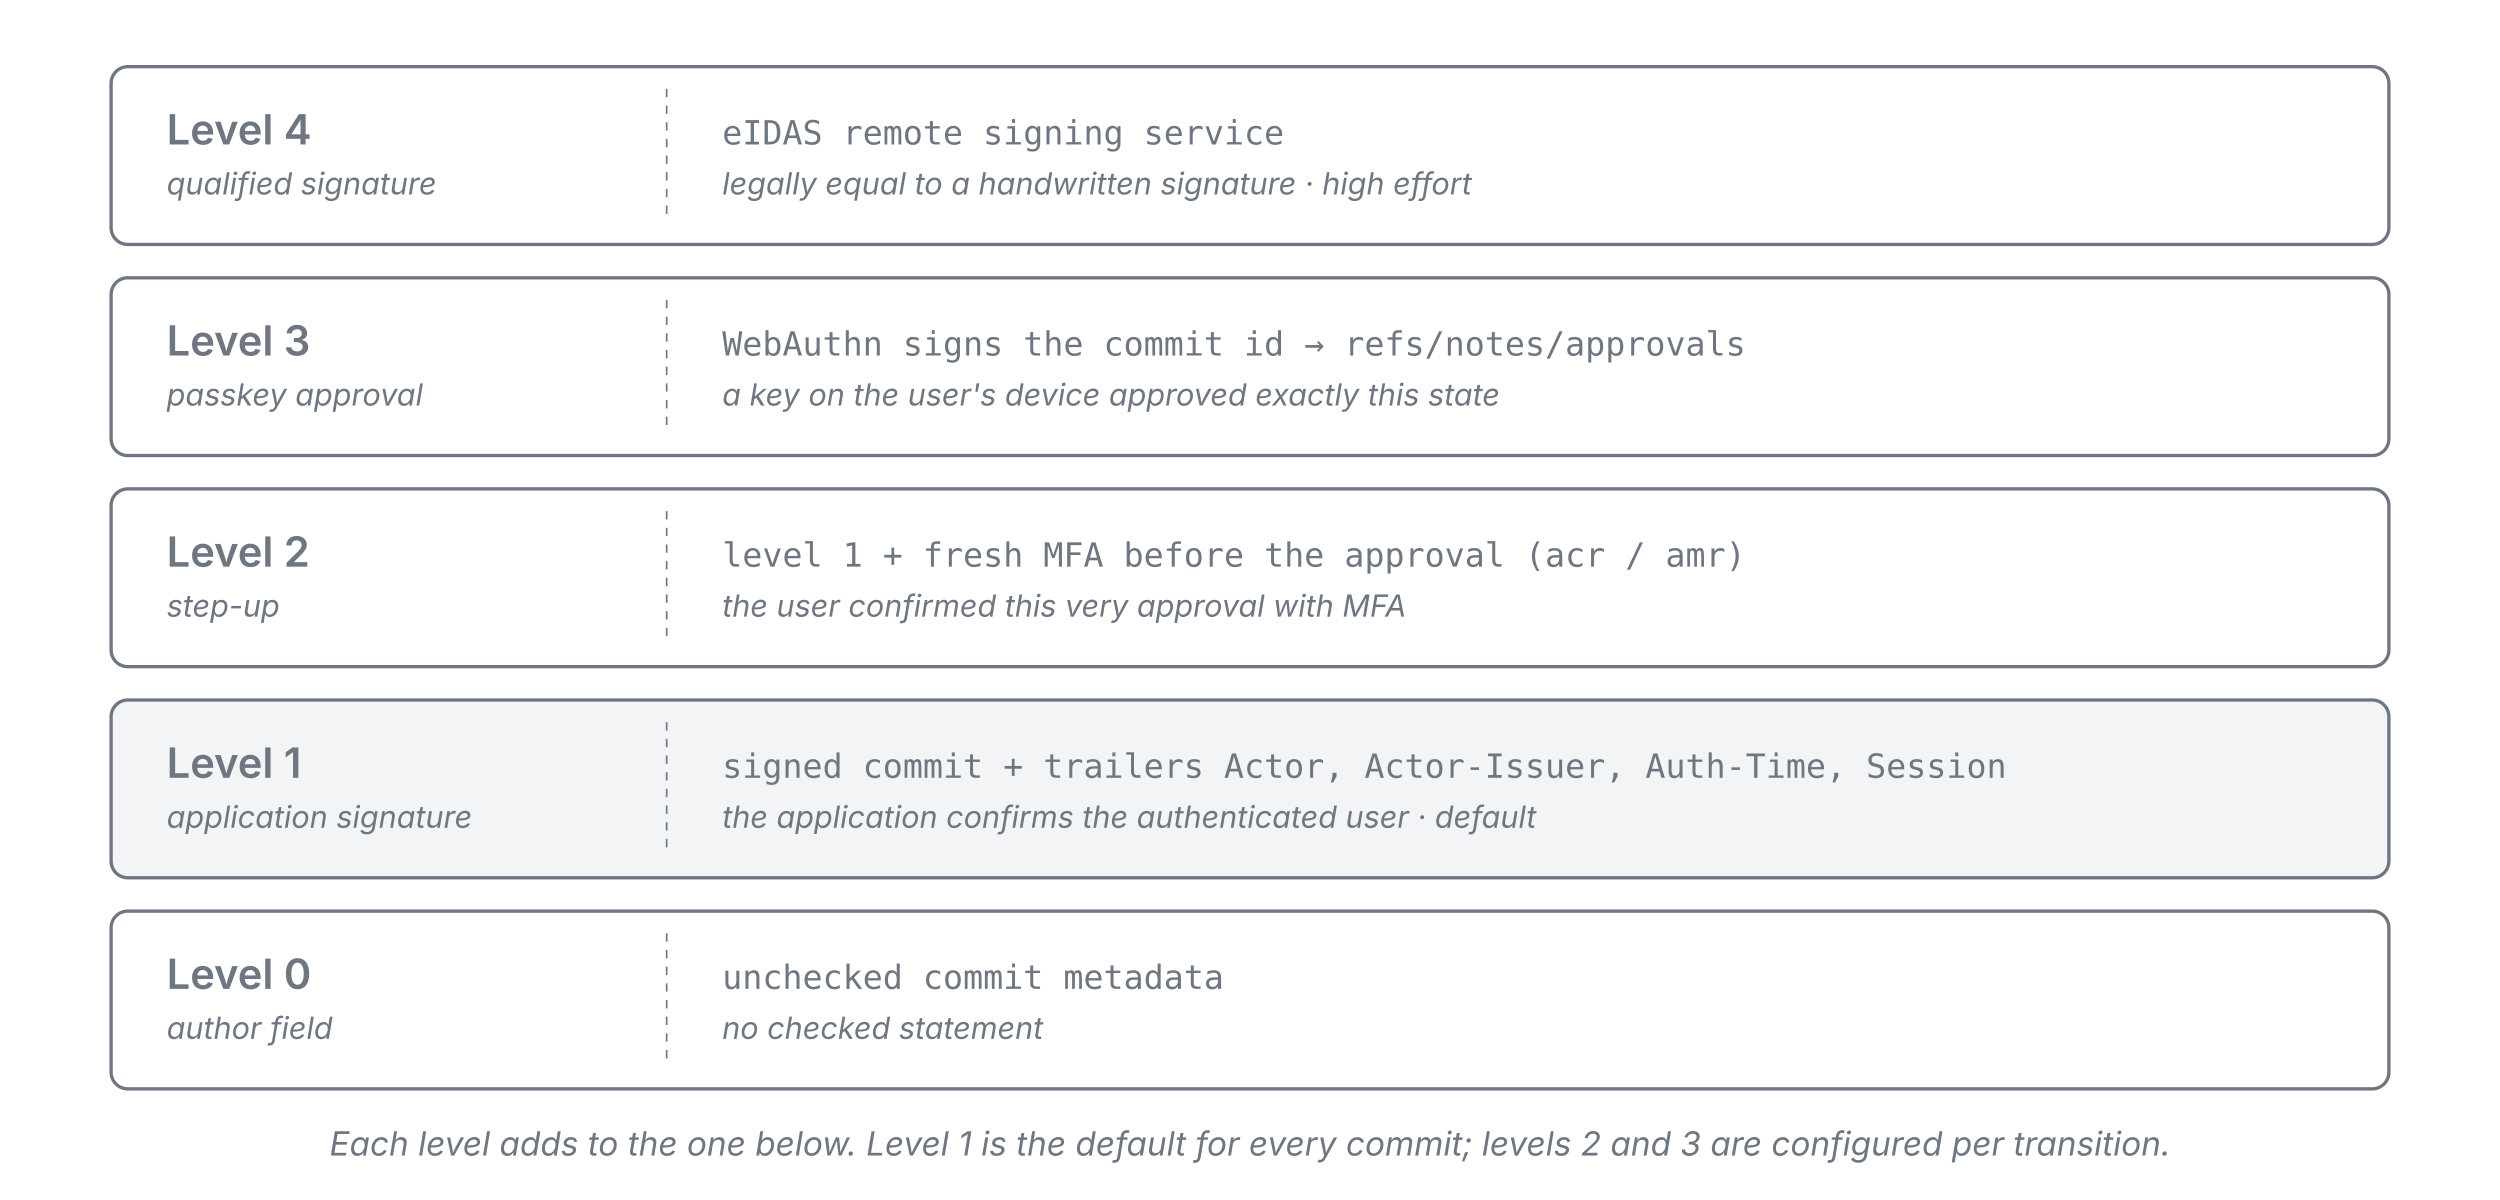
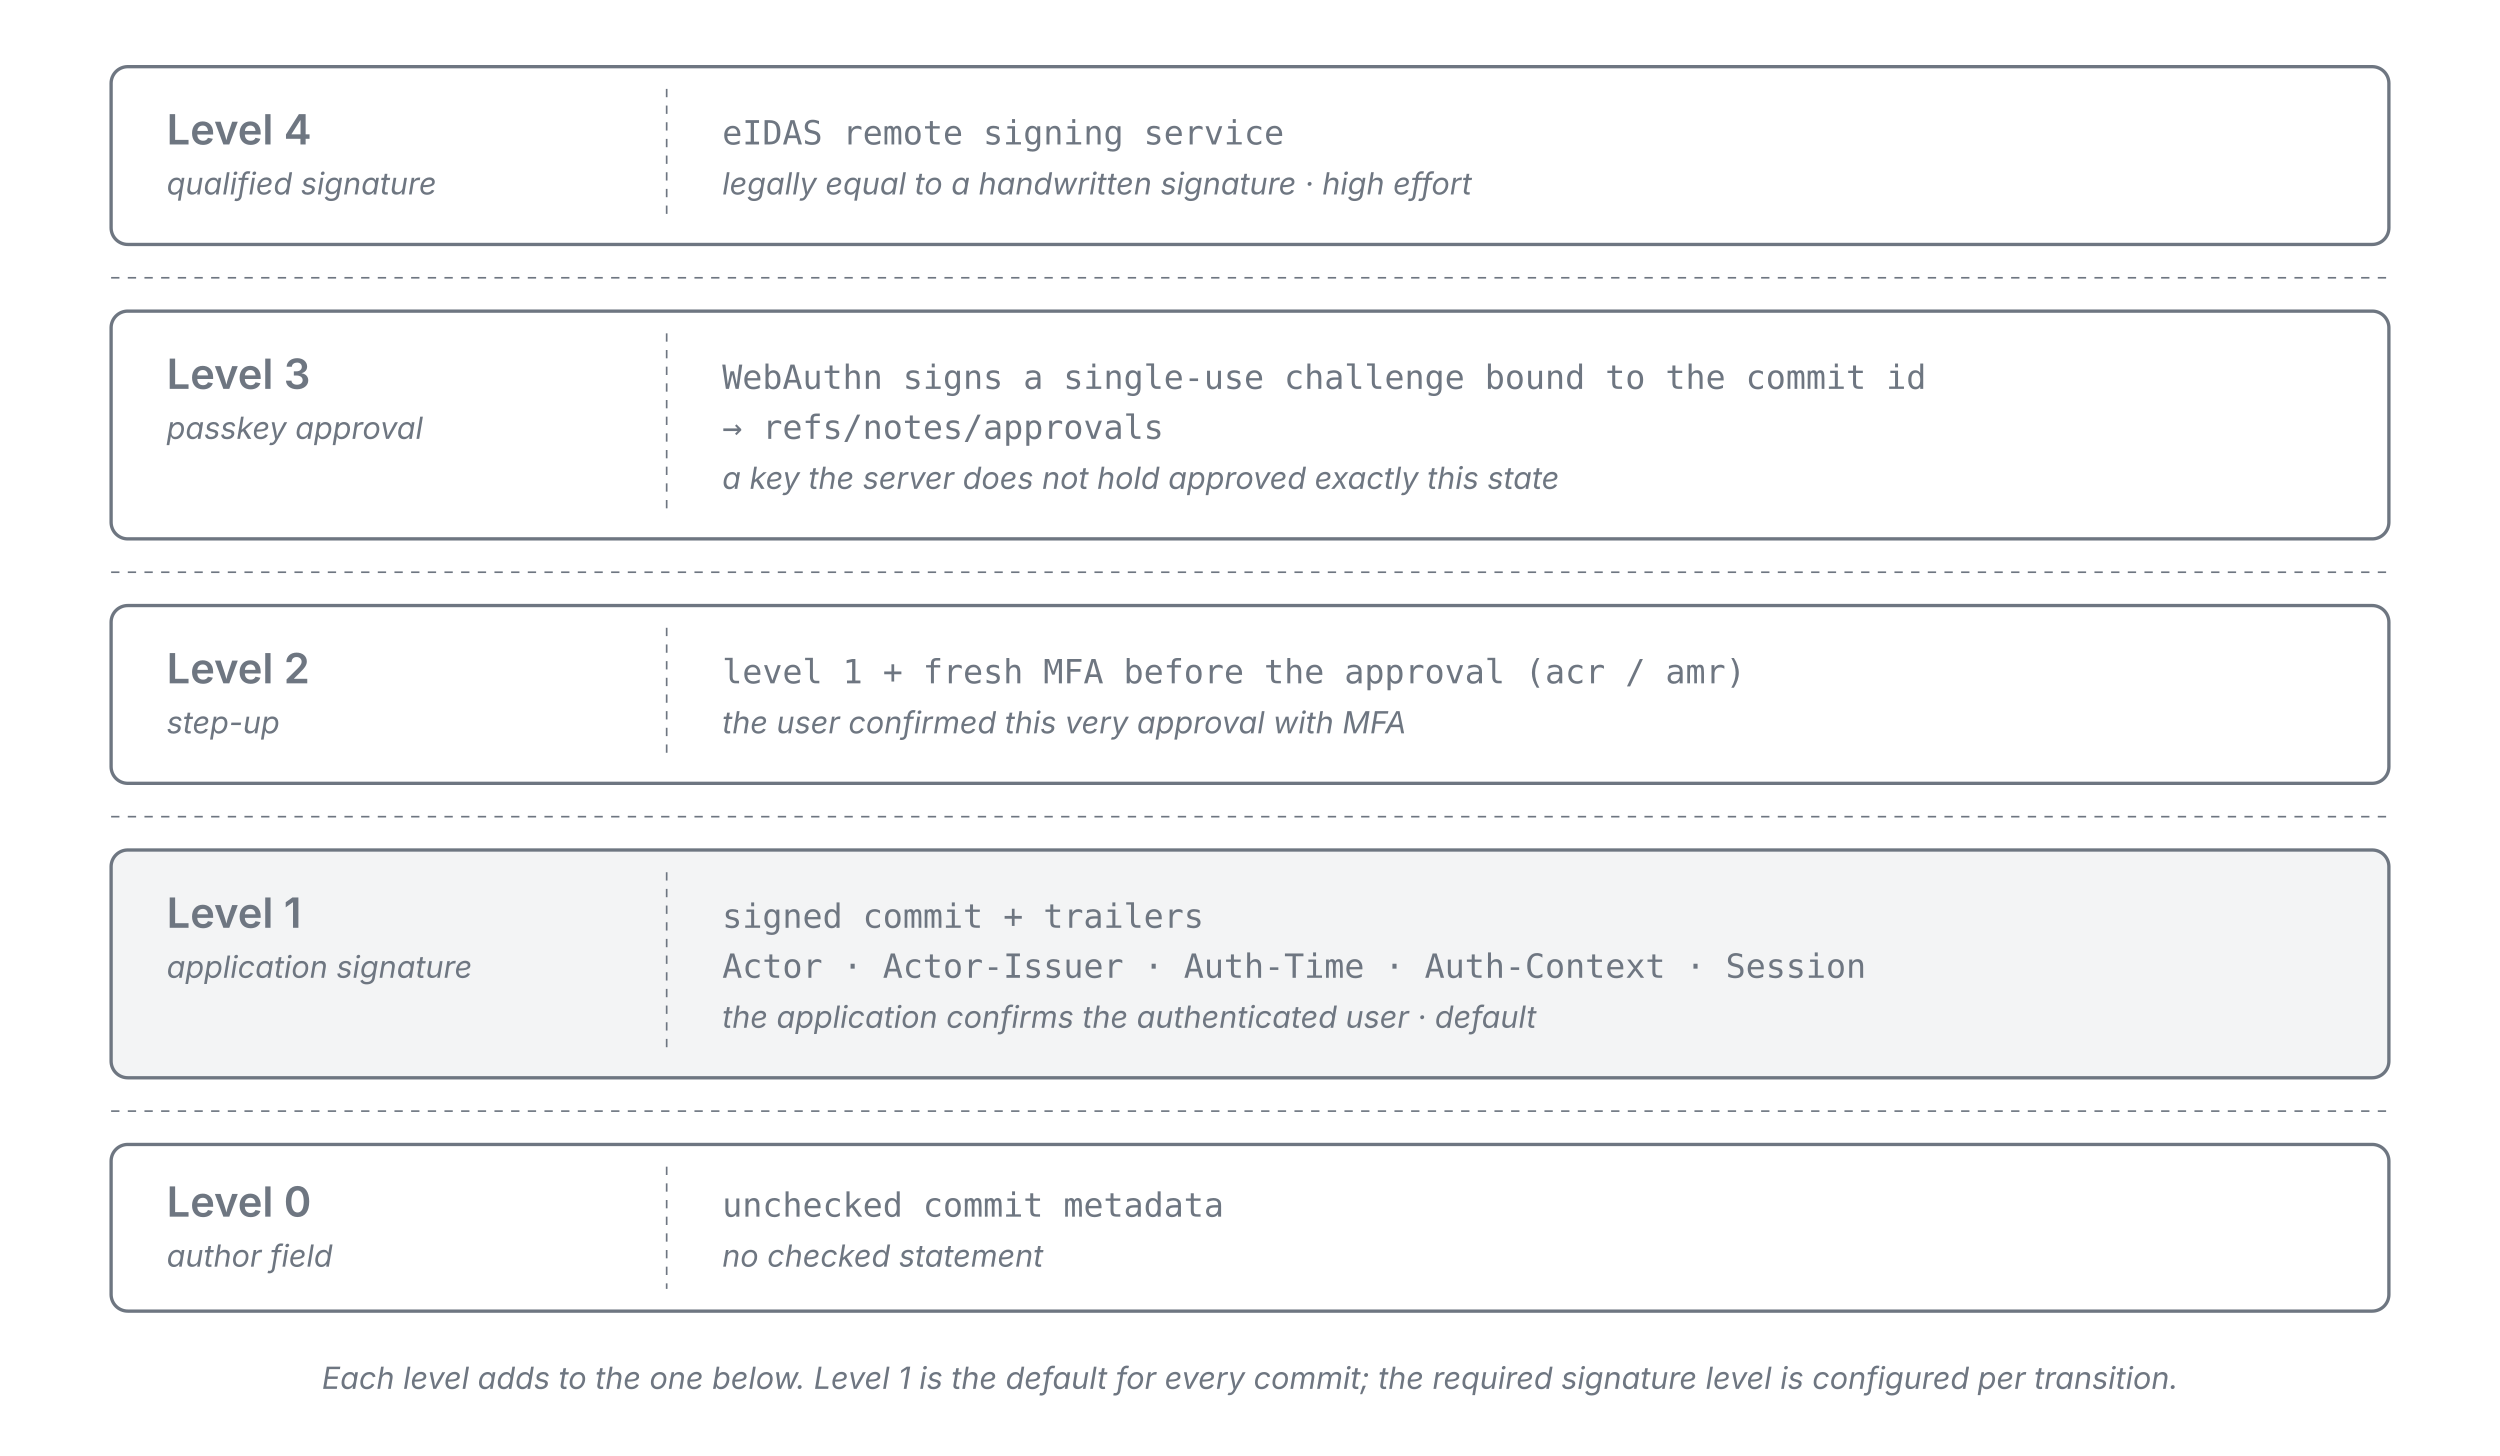
- <svg xmlns="http://www.w3.org/2000/svg" viewBox="0 0 900 432" role="img" aria-labelledby="title desc" font-family="ui-sans-serif, -apple-system, system-ui, 'Segoe UI', sans-serif">
+ <svg xmlns="http://www.w3.org/2000/svg" viewBox="0 0 900 524" role="img" aria-labelledby="title desc" font-family="ui-sans-serif, -apple-system, system-ui, 'Segoe UI', sans-serif">
  <defs>
-     <marker id="arrow" viewBox="0 0 10 10" refX="9" refY="5" markerWidth="9" markerHeight="9" orient="auto">
-       <path d="M0,0 L10,5 L0,10 z" class="arrow-fill" />
-     </marker>
    <style>
-       .hdr        { font-size: 15px; font-weight: 600; fill: #6e7681; text-anchor: middle; }
      .hdr-l      { font-size: 15px; font-weight: 600; fill: #6e7681; text-anchor: start; }
-       .sub        { font-size: 11px; fill: #6e7681; text-anchor: middle; font-style: italic; }
      .sub-l      { font-size: 11px; fill: #6e7681; text-anchor: start; font-style: italic; }
      .item       { font-size: 12px; fill: #6e7681; font-family: ui-monospace, "SF Mono", Menlo, Consolas, monospace; }
-       .item-c     { font-size: 12px; fill: #6e7681; font-family: ui-monospace, "SF Mono", Menlo, Consolas, monospace; text-anchor: middle; }
-       .item-b     { font-size: 12px; fill: #6e7681; font-family: ui-monospace, "SF Mono", Menlo, Consolas, monospace; text-anchor: middle; font-weight: 700; }
-       .lbl        { font-size: 11px; fill: #6e7681; text-anchor: middle; font-style: italic; }
-       .caption    { font-size: 12px; fill: #6e7681; text-anchor: middle; font-style: italic; }
+       .caption    { font-size: 11px; fill: #6e7681; text-anchor: middle; font-style: italic; }
      .stroke     { stroke: #6e7681; stroke-width: 1.2; fill: none; }
-       .stroke-d   { stroke: #6e7681; stroke-width: 1.2; fill: none; stroke-dasharray: 5 4; }
      .tint       { stroke: #6e7681; stroke-width: 1.2; fill: #6e7681; fill-opacity: 0.08; }
-       .arrow      { stroke: #6e7681; stroke-width: 1.5; fill: none; }
-       .arrow-ret  { stroke: #6e7681; stroke-width: 1.5; fill: none; stroke-dasharray: 5 4; }
-       .arrow-fill { fill: #6e7681; }
      .sep        { stroke: #6e7681; stroke-width: 0.6; stroke-dasharray: 3 3; }
-       .activation { stroke: #6e7681; stroke-width: 0.8; fill: #6e7681; fill-opacity: 0.15; }
    </style>
  </defs>
  <rect class="stroke" x="40" y="24" width="820" height="64" rx="6" ry="6" />
  <line class="sep" x1="240" y1="32" x2="240" y2="80" />
  <text x="60" y="52" class="hdr-l">Level 4</text>
  <text x="60" y="70" class="sub-l">qualified signature</text>
  <text x="260" y="52" class="item">eIDAS remote signing service</text>
  <text x="260" y="70" class="sub-l">legally equal to a handwritten signature · high effort</text>
-   <rect class="stroke" x="40" y="100" width="820" height="64" rx="6" ry="6" />
-   <line class="sep" x1="240" y1="108" x2="240" y2="156" />
-   <text x="60" y="128" class="hdr-l">Level 3</text>
-   <text x="60" y="146" class="sub-l">passkey approval</text>
-   <text x="260" y="128" class="item">WebAuthn signs the commit id → refs/notes/approvals</text>
-   <text x="260" y="146" class="sub-l">a key on the user's device approved exactly this state</text>
-   <rect class="stroke" x="40" y="176" width="820" height="64" rx="6" ry="6" />
-   <line class="sep" x1="240" y1="184" x2="240" y2="232" />
-   <text x="60" y="204" class="hdr-l">Level 2</text>
-   <text x="60" y="222" class="sub-l">step-up</text>
-   <text x="260" y="204" class="item">level 1 + fresh MFA before the approval (acr / amr)</text>
-   <text x="260" y="222" class="sub-l">the user confirmed this very approval with MFA</text>
-   <rect class="tint" x="40" y="252" width="820" height="64" rx="6" ry="6" />
-   <line class="sep" x1="240" y1="260" x2="240" y2="308" />
-   <text x="60" y="280" class="hdr-l">Level 1</text>
-   <text x="60" y="298" class="sub-l">application signature</text>
-   <text x="260" y="280" class="item">signed commit + trailers Actor, Actor-Issuer, Auth-Time, Session</text>
-   <text x="260" y="298" class="sub-l">the application confirms the authenticated user · default</text>
-   <rect class="stroke" x="40" y="328" width="820" height="64" rx="6" ry="6" />
-   <line class="sep" x1="240" y1="336" x2="240" y2="384" />
-   <text x="60" y="356" class="hdr-l">Level 0</text>
-   <text x="60" y="374" class="sub-l">author field</text>
-   <text x="260" y="356" class="item">unchecked commit metadata</text>
-   <text x="260" y="374" class="sub-l">no checked statement</text>
-   <text x="450" y="416" class="caption">Each level adds to the one below. Level 1 is the default for every commit; levels 2 and 3 are configured per transition.</text>
+   <line class="sep" x1="40" y1="100" x2="860" y2="100" />
+   <rect class="stroke" x="40" y="112" width="820" height="82" rx="6" ry="6" />
+   <line class="sep" x1="240" y1="120" x2="240" y2="186" />
+   <text x="60" y="140" class="hdr-l">Level 3</text>
+   <text x="60" y="158" class="sub-l">passkey approval</text>
+   <text x="260" y="140" class="item">WebAuthn signs a single-use challenge bound to the commit id</text>
+   <text x="260" y="158" class="item">→ refs/notes/approvals</text>
+   <text x="260" y="176" class="sub-l">a key the server does not hold approved exactly this state</text>
+   <line class="sep" x1="40" y1="206" x2="860" y2="206" />
+   <rect class="stroke" x="40" y="218" width="820" height="64" rx="6" ry="6" />
+   <line class="sep" x1="240" y1="226" x2="240" y2="274" />
+   <text x="60" y="246" class="hdr-l">Level 2</text>
+   <text x="60" y="264" class="sub-l">step-up</text>
+   <text x="260" y="246" class="item">level 1 + fresh MFA before the approval (acr / amr)</text>
+   <text x="260" y="264" class="sub-l">the user confirmed this very approval with MFA</text>
+   <line class="sep" x1="40" y1="294" x2="860" y2="294" />
+   <rect class="tint" x="40" y="306" width="820" height="82" rx="6" ry="6" />
+   <line class="sep" x1="240" y1="314" x2="240" y2="380" />
+   <text x="60" y="334" class="hdr-l">Level 1</text>
+   <text x="60" y="352" class="sub-l">application signature</text>
+   <text x="260" y="334" class="item">signed commit + trailers</text>
+   <text x="260" y="352" class="item">Actor · Actor-Issuer · Auth-Time · Auth-Context · Session</text>
+   <text x="260" y="370" class="sub-l">the application confirms the authenticated user · default</text>
+   <line class="sep" x1="40" y1="400" x2="860" y2="400" />
+   <rect class="stroke" x="40" y="412" width="820" height="60" rx="6" ry="6" />
+   <line class="sep" x1="240" y1="420" x2="240" y2="464" />
+   <text x="60" y="438" class="hdr-l">Level 0</text>
+   <text x="60" y="456" class="sub-l">author field</text>
+   <text x="260" y="438" class="item">unchecked commit metadata</text>
+   <text x="260" y="456" class="sub-l">no checked statement</text>
+   <text x="450" y="500" class="caption">Each level adds to the one below. Level 1 is the default for every commit; the required signature level is configured per transition.</text>
</svg>
